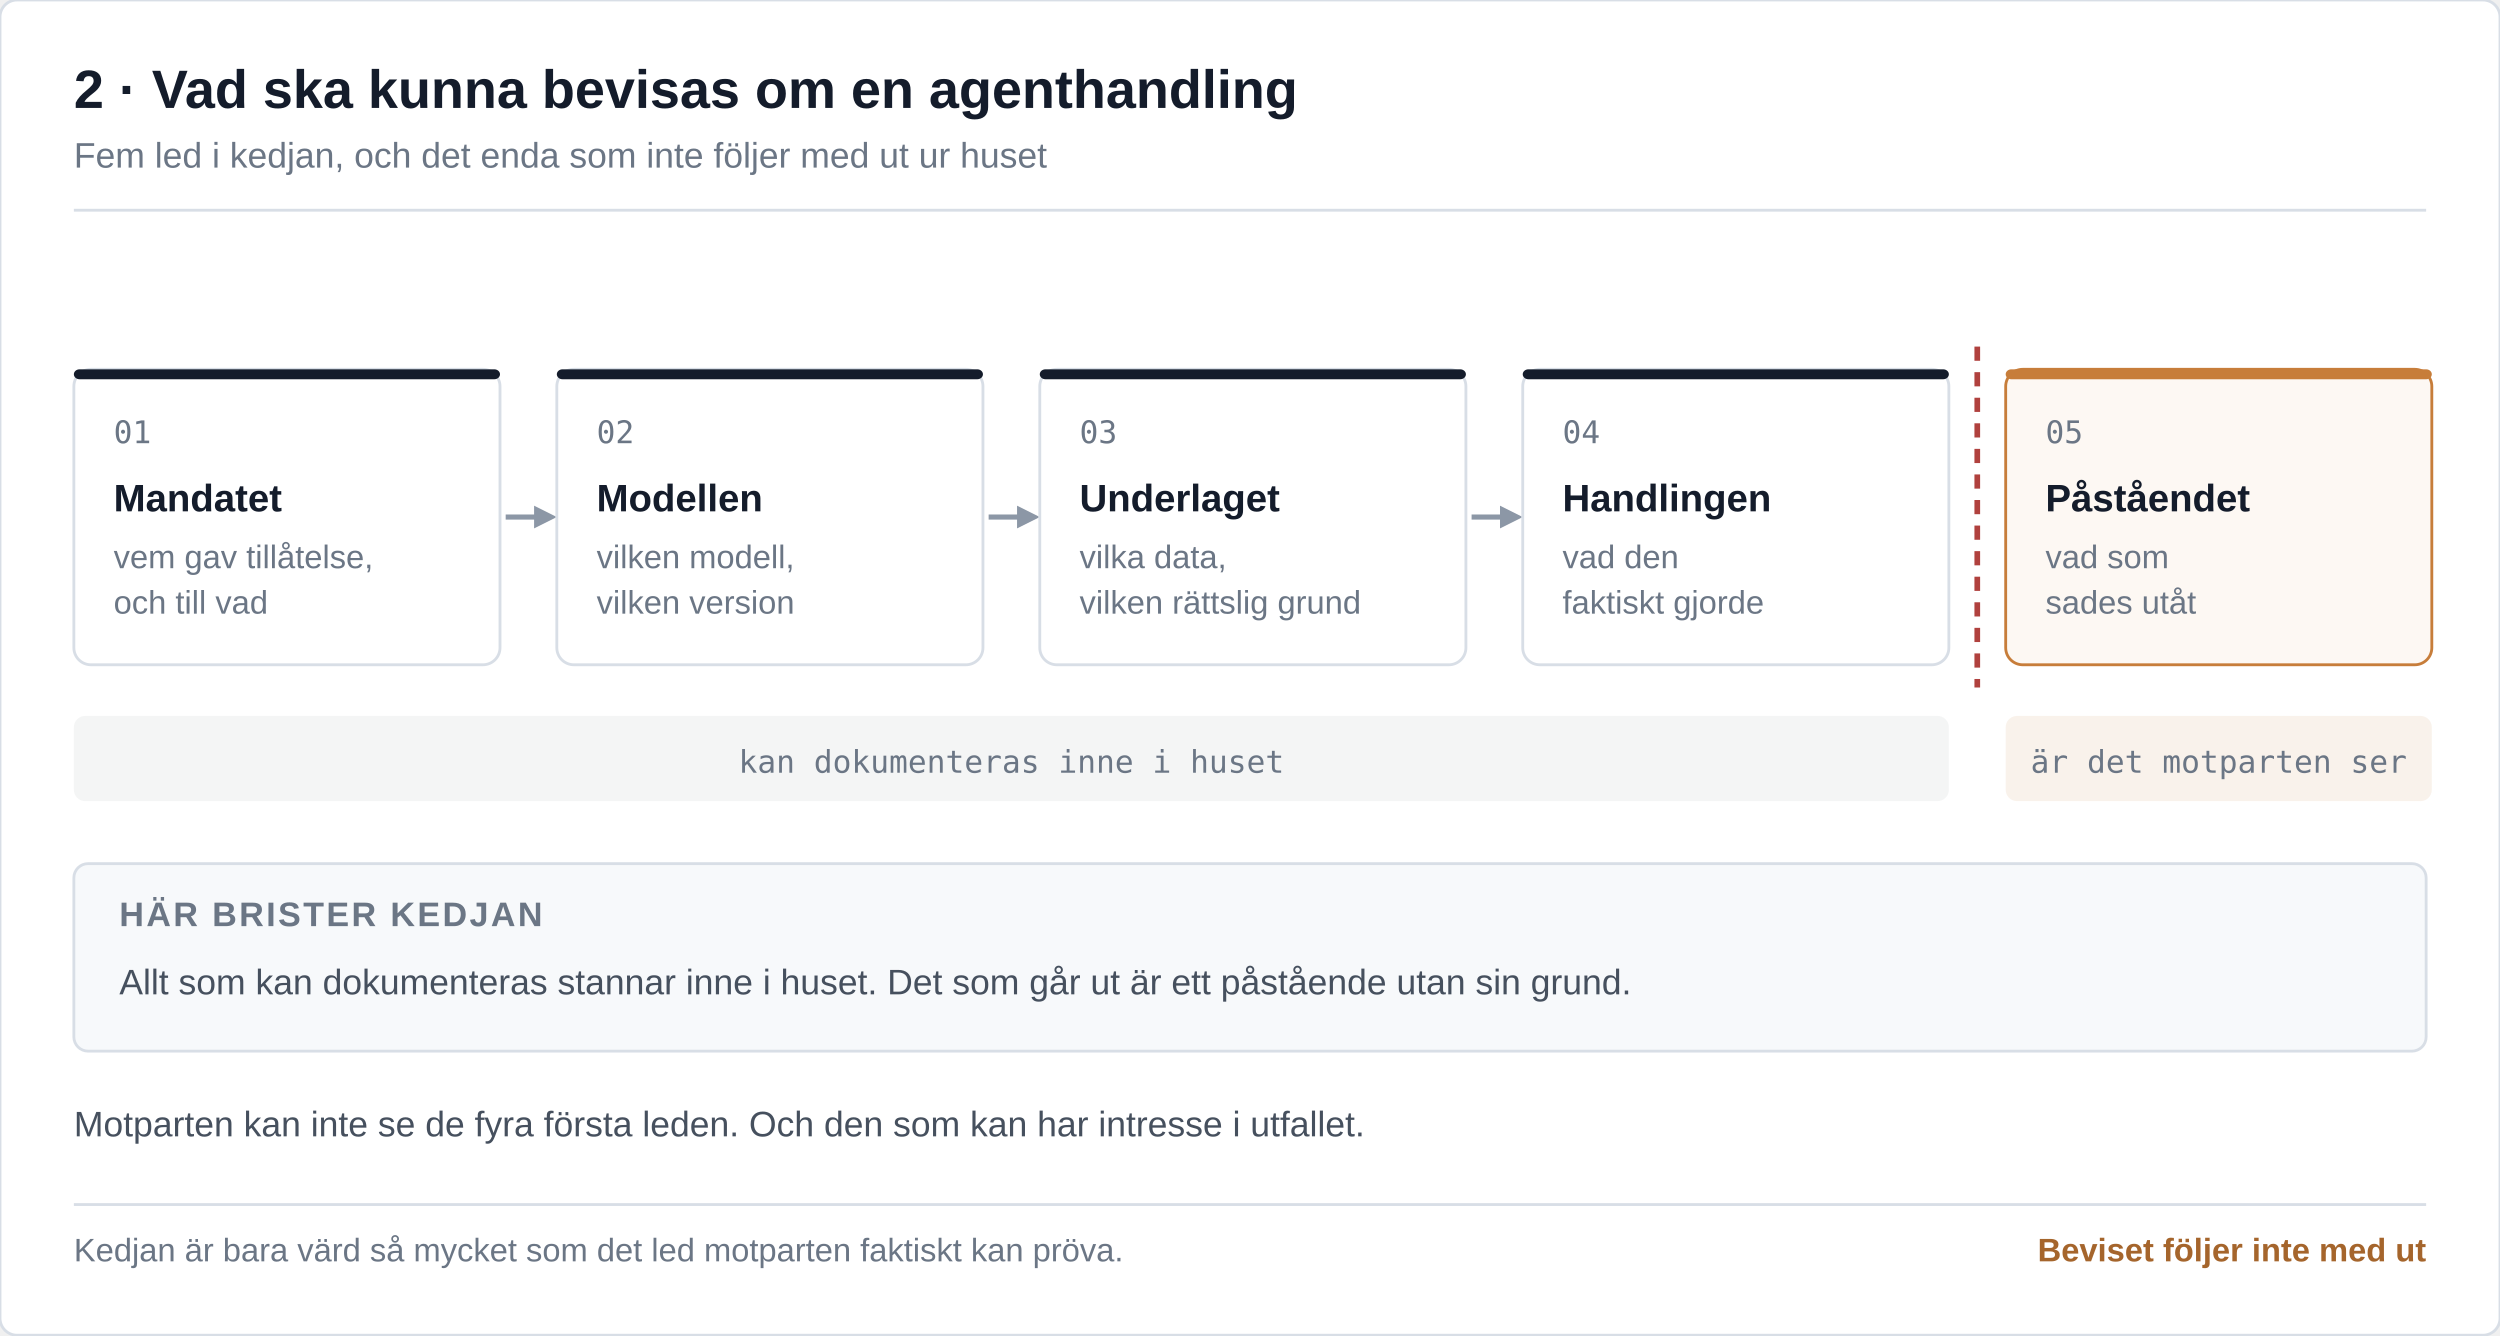
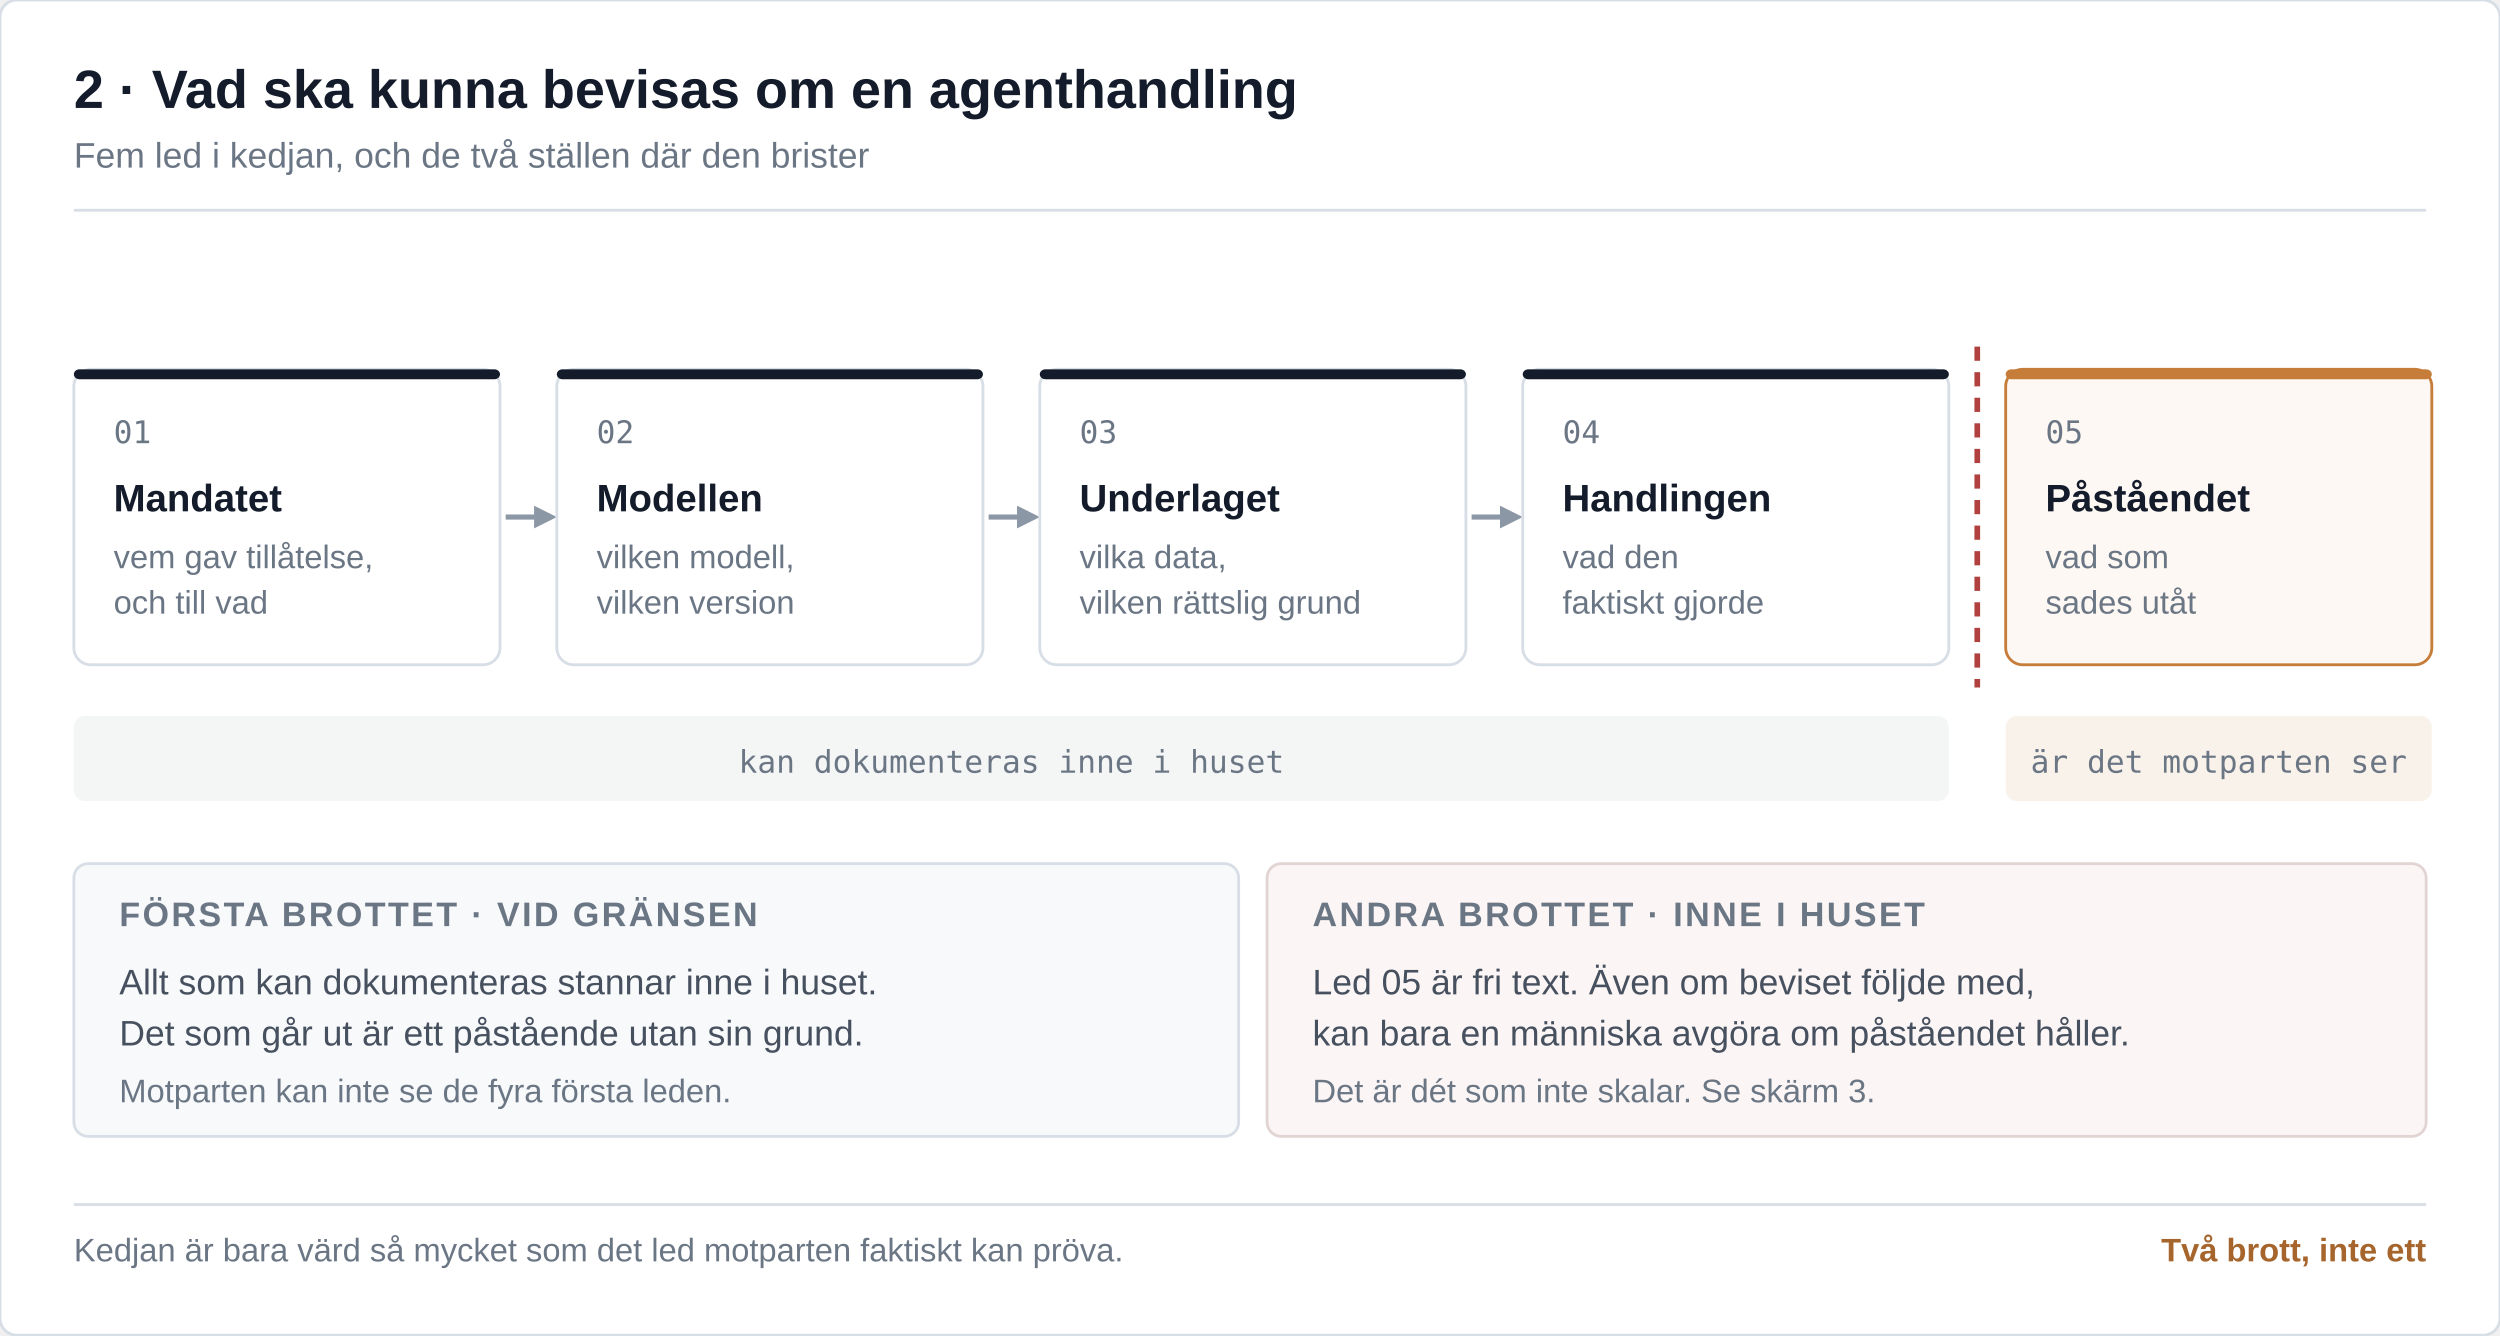
<svg xmlns="http://www.w3.org/2000/svg" viewBox="0 0 880 470" width="100%" height="100%" preserveAspectRatio="xMidYMid meet" role="img" aria-labelledby="vfn2T vfn2D" class="vfn2">
  <style>
    .vfn2 .t{font-family:Arial,sans-serif;font-size:19px;font-weight:700;fill:#141C2B}
    .vfn2 .u{font-family:Arial,sans-serif;font-size:12.5px;fill:#6B7685}
    .vfn2 .h{font-family:Arial,sans-serif;font-size:12px;font-weight:700;fill:#6B7685;letter-spacing:.07em}
    .vfn2 .l{font-family:Arial,sans-serif;font-size:13.5px;font-weight:700;fill:#141C2B}
    .vfn2 .b{font-family:Arial,sans-serif;font-size:12.5px;fill:#46505E}
    .vfn2 .s{font-family:Arial,sans-serif;font-size:11.5px;fill:#6B7685}
    .vfn2 .n{font-family:ui-monospace,Menlo,monospace;font-size:13px;fill:#141C2B}
    .vfn2 .nb{font-family:ui-monospace,Menlo,monospace;font-size:16px;font-weight:700;fill:#141C2B}
    .vfn2 .k{font-family:ui-monospace,Menlo,monospace;font-size:11px;fill:#6B7685}
    .vfn2 .f{font-family:Arial,sans-serif;font-size:11.5px;fill:#6B7685}
    .vfn2 .fk{font-family:Arial,sans-serif;font-size:11.5px;font-weight:700;fill:#A5652C}
  </style>
  <rect x="0" y="0" width="880" height="470" rx="6" fill="#FFFFFF" stroke="#D8DEE6" />
  <text class="t" x="26" y="38">2 · Vad ska kunna bevisas om en agenthandling</text>
-   <text class="u" x="26" y="59">Fem led i kedjan, och det enda som inte följer med ut ur huset</text>
+   <text class="u" x="26" y="59">Fem led i kedjan, och de två ställen där den brister</text>
  <line x1="26" y1="74" x2="854" y2="74" stroke="#D8DEE6" />
  <rect x="26" y="130" width="150" height="104" rx="6" fill="#FFFFFF" stroke="#D8DEE6" />
  <rect x="26" y="130" width="150" height="3.5" rx="2" fill="#141C2B" />
  <text class="k" x="40" y="156">01</text>
  <text class="l" x="40" y="180">Mandatet</text>
  <text class="s" x="40" y="200">vem gav tillåtelse,</text>
  <text class="s" x="40" y="216">och till vad</text>
  <line x1="178" y1="182" x2="190" y2="182" stroke="#8C97A6" stroke-width="1.8" />
  <polygon points="196,182 188,178 188,186" fill="#8C97A6" />
  <rect x="196" y="130" width="150" height="104" rx="6" fill="#FFFFFF" stroke="#D8DEE6" />
  <rect x="196" y="130" width="150" height="3.5" rx="2" fill="#141C2B" />
  <text class="k" x="210" y="156">02</text>
  <text class="l" x="210" y="180">Modellen</text>
  <text class="s" x="210" y="200">vilken modell,</text>
  <text class="s" x="210" y="216">vilken version</text>
  <line x1="348" y1="182" x2="360" y2="182" stroke="#8C97A6" stroke-width="1.8" />
  <polygon points="366,182 358,178 358,186" fill="#8C97A6" />
  <rect x="366" y="130" width="150" height="104" rx="6" fill="#FFFFFF" stroke="#D8DEE6" />
  <rect x="366" y="130" width="150" height="3.5" rx="2" fill="#141C2B" />
  <text class="k" x="380" y="156">03</text>
  <text class="l" x="380" y="180">Underlaget</text>
  <text class="s" x="380" y="200">vilka data,</text>
  <text class="s" x="380" y="216">vilken rättslig grund</text>
  <line x1="518" y1="182" x2="530" y2="182" stroke="#8C97A6" stroke-width="1.8" />
  <polygon points="536,182 528,178 528,186" fill="#8C97A6" />
  <rect x="536" y="130" width="150" height="104" rx="6" fill="#FFFFFF" stroke="#D8DEE6" />
  <rect x="536" y="130" width="150" height="3.5" rx="2" fill="#141C2B" />
  <text class="k" x="550" y="156">04</text>
  <text class="l" x="550" y="180">Handlingen</text>
  <text class="s" x="550" y="200">vad den</text>
  <text class="s" x="550" y="216">faktiskt gjorde</text>
  <line x1="696" y1="122" x2="696" y2="242" stroke="#B0413E" stroke-width="2" stroke-dasharray="5 4" />
  <rect x="706" y="130" width="150" height="104" rx="6" fill="#FDF8F3" stroke="#C77D3A" />
  <rect x="706" y="130" width="150" height="3.5" rx="2" fill="#C77D3A" />
  <text class="k" x="720" y="156">05</text>
  <text class="l" x="720" y="180">Påståendet</text>
  <text class="s" x="720" y="200">vad som</text>
  <text class="s" x="720" y="216">sades utåt</text>
  <rect x="26" y="252" width="660" height="30" rx="4" fill="#141C2B" fill-opacity=".045" />
  <text class="k" x="356" y="272" text-anchor="middle">kan dokumenteras inne i huset</text>
  <rect x="706" y="252" width="150" height="30" rx="4" fill="#C77D3A" fill-opacity=".10" />
  <text class="k" x="781" y="272" text-anchor="middle" fill="#A5652C">är det motparten ser</text>
-   <rect x="26" y="304" width="828" height="66" rx="5" fill="#F7F9FB" stroke="#D8DEE6" />
-   <text class="h" x="42" y="326" fill="#B0413E">HÄR BRISTER KEDJAN</text>
-   <text class="b" x="42" y="350">Allt som kan dokumenteras stannar inne i huset. Det som går ut är ett påstående utan sin grund.</text>
-   <text class="b" x="26" y="400">Motparten kan inte se de fyra första leden. Och den som kan har intresse i utfallet.</text>
+   <rect x="26" y="304" width="410" height="96" rx="5" fill="#F7F9FB" stroke="#D8DEE6" />
+   <text class="h" x="42" y="326" fill="#B0413E">FÖRSTA BROTTET · VID GRÄNSEN</text>
+   <text class="b" x="42" y="350">Allt som kan dokumenteras stannar inne i huset.</text>
+   <text class="b" x="42" y="368">Det som går ut är ett påstående utan sin grund.</text>
+   <text class="s" x="42" y="388">Motparten kan inte se de fyra första leden.</text>
+   <rect x="446" y="304" width="408" height="96" rx="5" fill="#FBF6F5" stroke="#E2D4D3" />
+   <text class="h" x="462" y="326" fill="#B0413E">ANDRA BROTTET · INNE I HUSET</text>
+   <text class="b" x="462" y="350">Led 05 är fri text. Även om beviset följde med,</text>
+   <text class="b" x="462" y="368">kan bara en människa avgöra om påståendet håller.</text>
+   <text class="s" x="462" y="388">Det är dét som inte skalar. Se skärm 3.</text>
  <line x1="26" y1="424" x2="854" y2="424" stroke="#D8DEE6" />
  <text class="f" x="26" y="444">Kedjan är bara värd så mycket som det led motparten faktiskt kan pröva.</text>
-   <text class="fk" x="854" y="444" text-anchor="end">Beviset följer inte med ut</text>
+   <text class="fk" x="854" y="444" text-anchor="end">Två brott, inte ett</text>
</svg>
